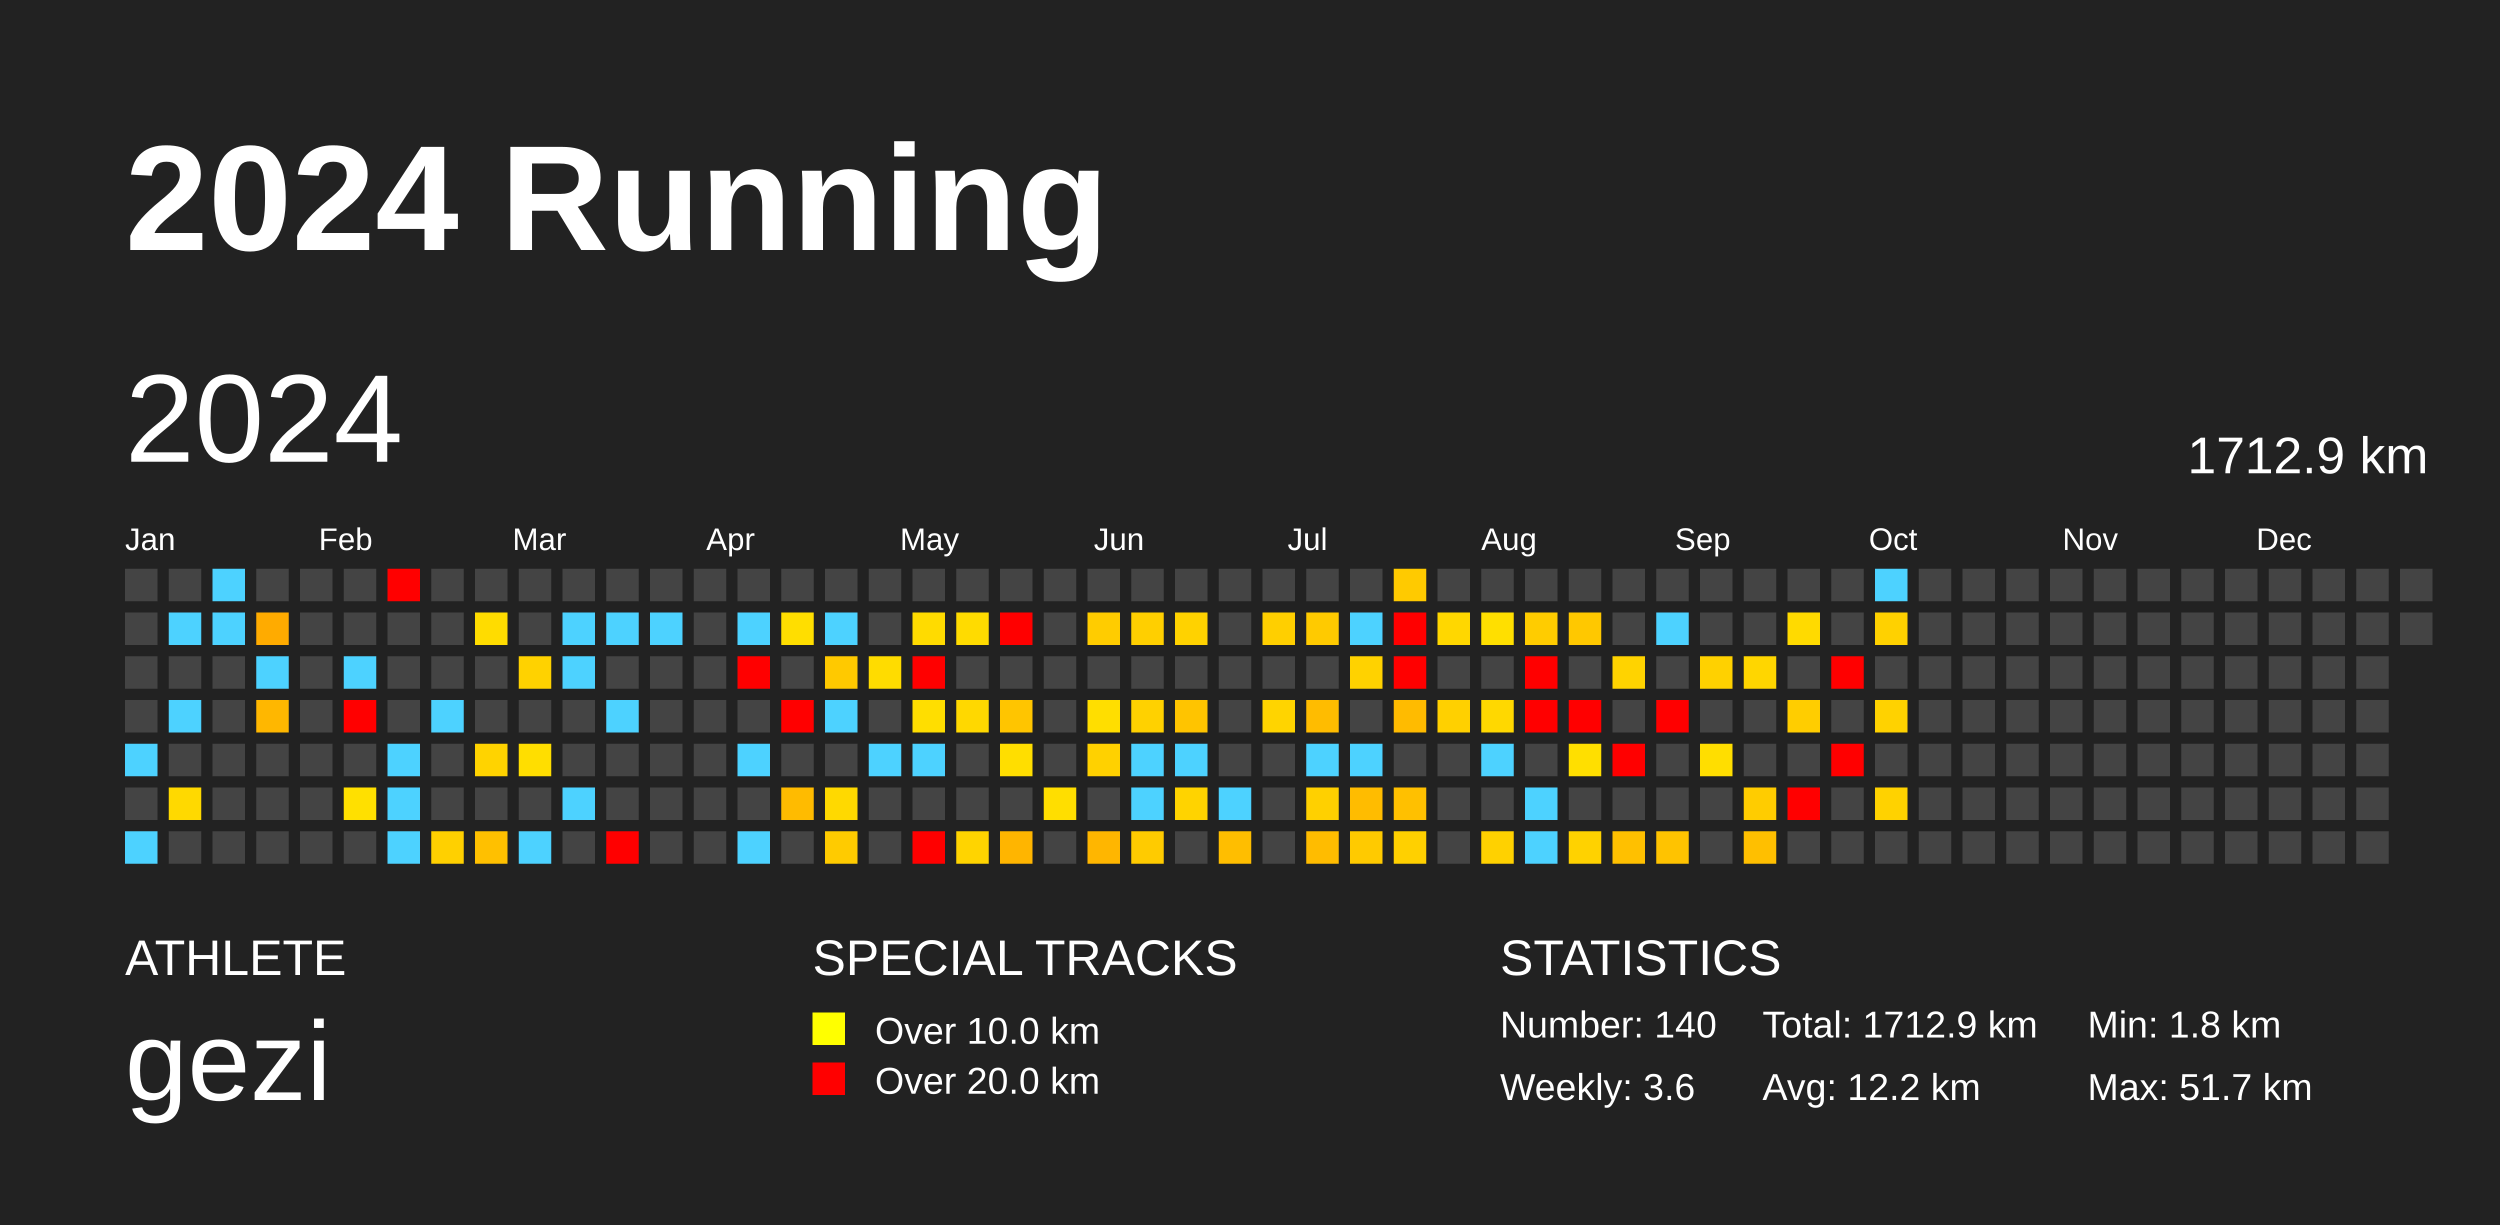
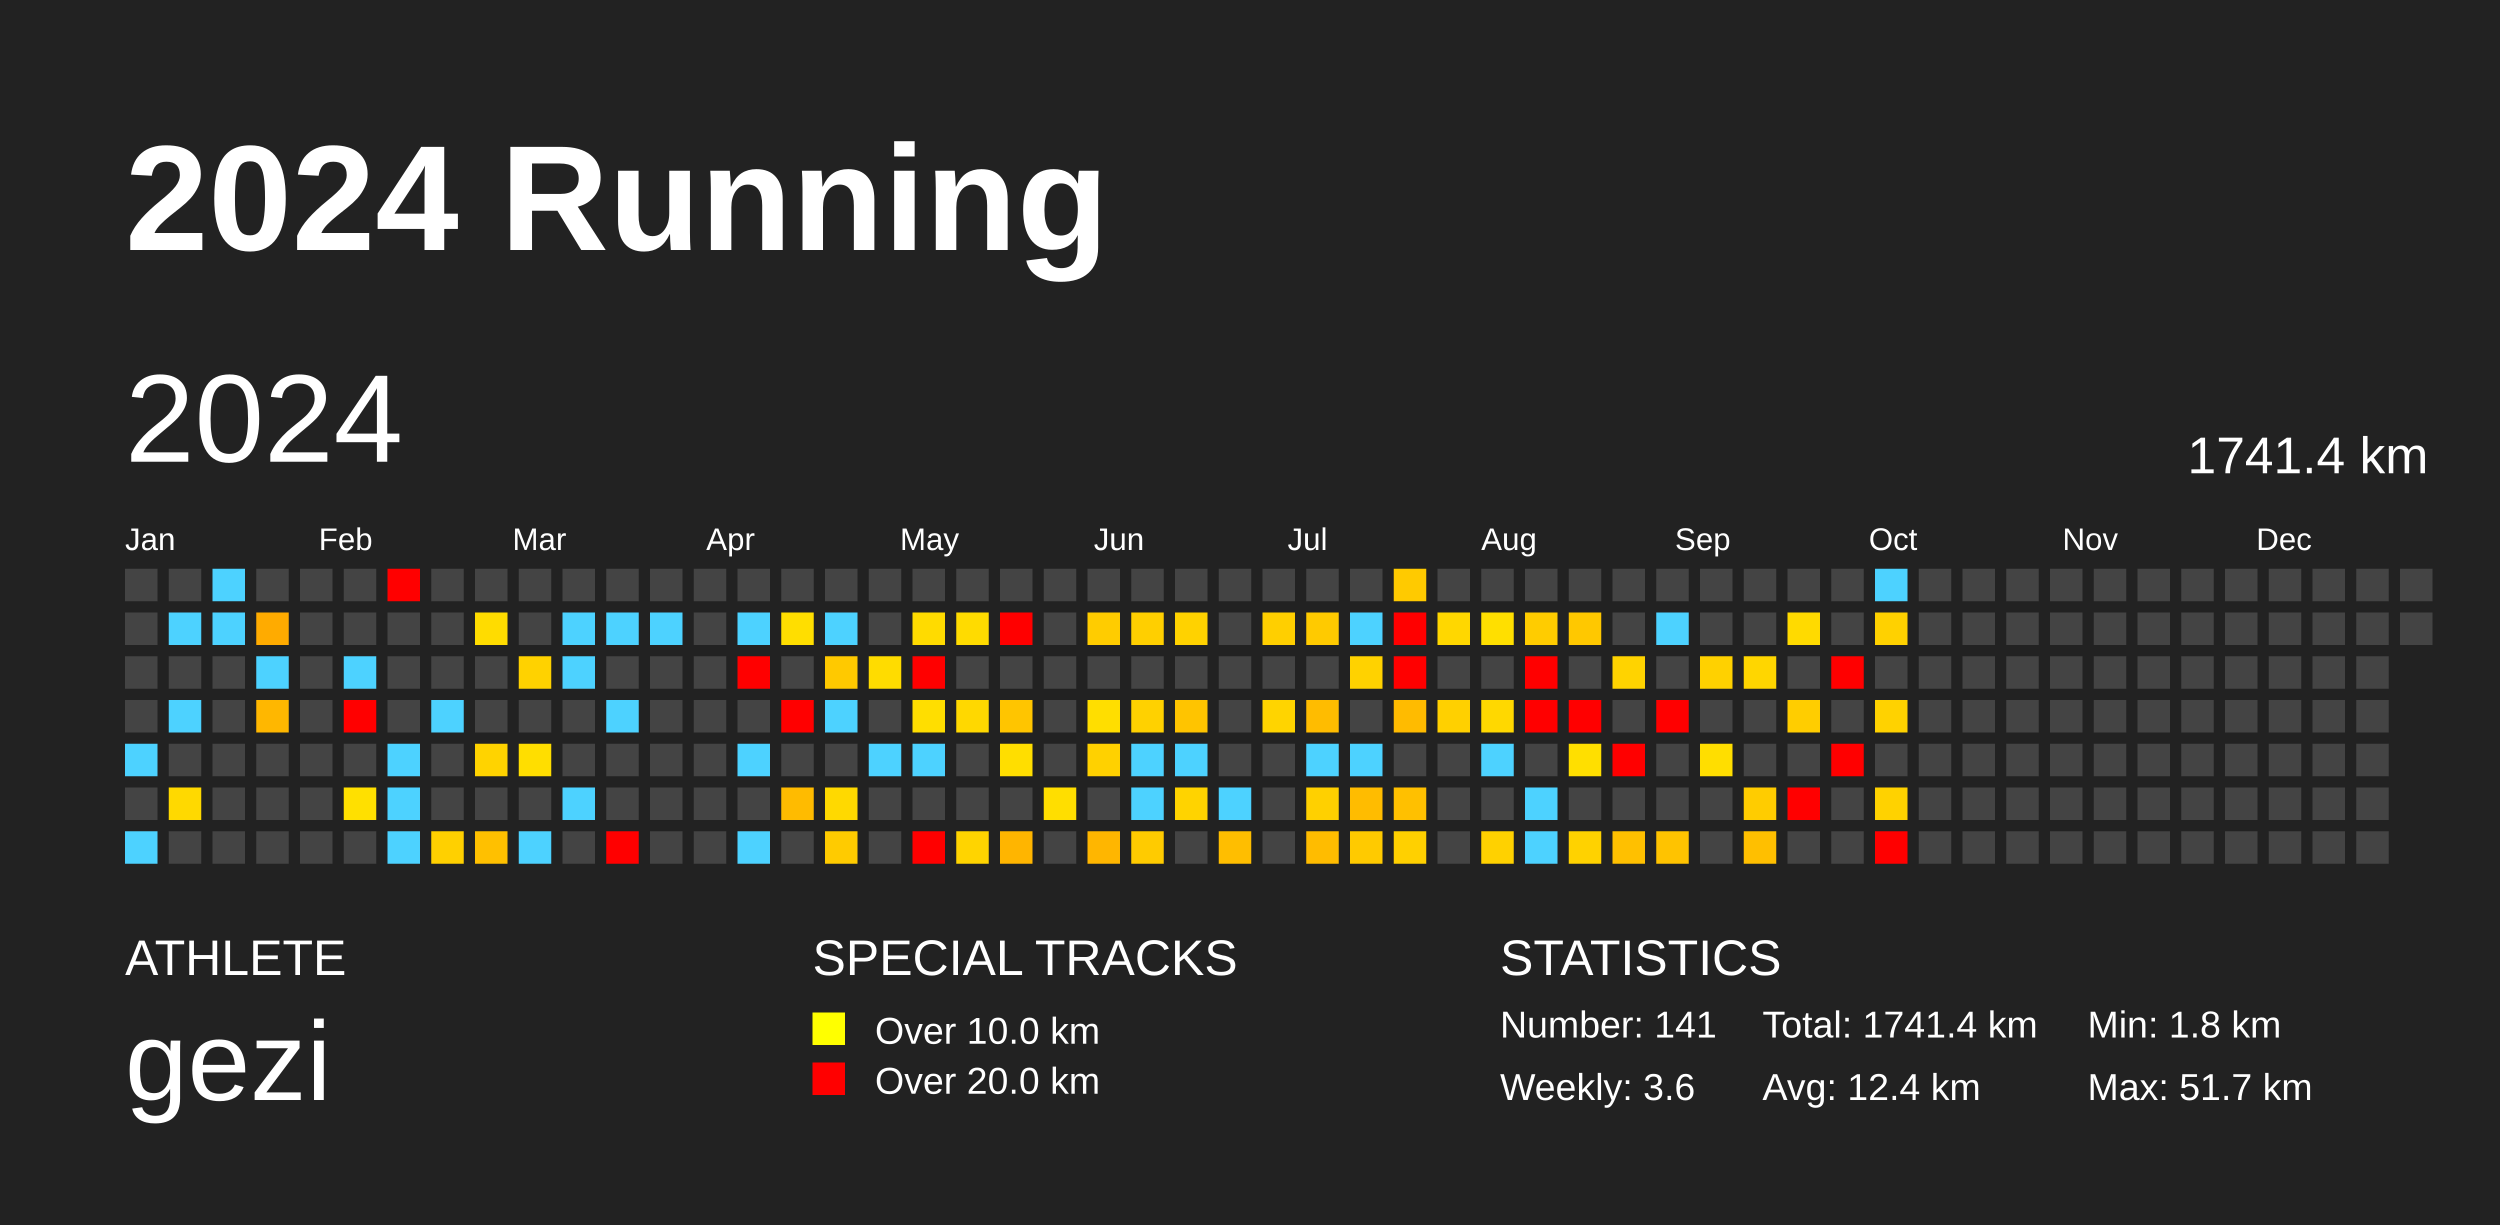
<svg xmlns="http://www.w3.org/2000/svg" baseProfile="full" height="98mm" version="1.1" viewBox="0,0,200,98" width="200mm">
  <defs />
  <rect fill="#222222" height="98" width="200" x="0" y="0" />
  <text fill="#FFFFFF" style="font-size:12px; font-family:Arial; font-weight:bold;" x="10" y="20">2024 Running</text>
  <text fill="#FFFFFF" style="font-size:4px; font-family:Arial" x="10" y="78">ATHLETE</text>
  <text fill="#FFFFFF" style="font-size:9px; font-family:Arial" x="10" y="88">gezi</text>
  <text fill="#FFFFFF" style="font-size:4px; font-family:Arial" x="65" y="78">SPECIAL TRACKS</text>
  <rect fill="yellow" height="2.6" width="2.6" x="65" y="81" />
  <text fill="#FFFFFF" style="font-size:3px; font-family:Arial" x="70" y="83.5">Over 10.0 km</text>
  <rect fill="red" height="2.6" width="2.6" x="65" y="85" />
  <text fill="#FFFFFF" style="font-size:3px; font-family:Arial" x="70" y="87.5">Over 20.0 km</text>
  <text fill="#FFFFFF" style="font-size:4px; font-family:Arial" x="120" y="78">STATISTICS</text>
-   <text fill="#FFFFFF" style="font-size:3px; font-family:Arial" x="120" y="83">Number: 140</text>
+   <text fill="#FFFFFF" style="font-size:3px; font-family:Arial" x="120" y="83">Number: 141</text>
  <text fill="#FFFFFF" style="font-size:3px; font-family:Arial" x="120" y="88">Weekly: 3.6</text>
-   <text fill="#FFFFFF" style="font-size:3px; font-family:Arial" x="141" y="83">Total: 1712.9 km</text>
-   <text fill="#FFFFFF" style="font-size:3px; font-family:Arial" x="141" y="88">Avg: 12.2 km</text>
+   <text fill="#FFFFFF" style="font-size:3px; font-family:Arial" x="141" y="83">Total: 1741.4 km</text>
+   <text fill="#FFFFFF" style="font-size:3px; font-family:Arial" x="141" y="88">Avg: 12.4 km</text>
  <text fill="#FFFFFF" style="font-size:3px; font-family:Arial" x="167" y="83">Min: 1.8 km</text>
  <text fill="#FFFFFF" style="font-size:3px; font-family:Arial" x="167" y="88">Max: 51.7 km</text>
  <text dominant-baseline="hanging" fill="#FFFFFF" style="font-size:10.0px; font-family:Arial;" x="10" y="30">2024</text>
-   <text dominant-baseline="hanging" fill="#FFFFFF" style="font-size:4.125px; font-family:Arial;" x="175" y="35">1712.9 km</text>
+   <text dominant-baseline="hanging" fill="#FFFFFF" style="font-size:4.125px; font-family:Arial;" x="175" y="35">1741.4 km</text>
  <text fill="#FFFFFF" style="font-size:2.5px; font-family:Arial" x="10.0" y="44">Jan</text>
  <text fill="#FFFFFF" style="font-size:2.5px; font-family:Arial" x="25.5" y="44">Feb</text>
  <text fill="#FFFFFF" style="font-size:2.5px; font-family:Arial" x="41.0" y="44">Mar</text>
  <text fill="#FFFFFF" style="font-size:2.5px; font-family:Arial" x="56.5" y="44">Apr</text>
  <text fill="#FFFFFF" style="font-size:2.5px; font-family:Arial" x="72.0" y="44">May</text>
  <text fill="#FFFFFF" style="font-size:2.5px; font-family:Arial" x="87.5" y="44">Jun</text>
  <text fill="#FFFFFF" style="font-size:2.5px; font-family:Arial" x="103.0" y="44">Jul</text>
  <text fill="#FFFFFF" style="font-size:2.5px; font-family:Arial" x="118.5" y="44">Aug</text>
  <text fill="#FFFFFF" style="font-size:2.5px; font-family:Arial" x="134.0" y="44">Sep</text>
  <text fill="#FFFFFF" style="font-size:2.5px; font-family:Arial" x="149.5" y="44">Oct</text>
  <text fill="#FFFFFF" style="font-size:2.5px; font-family:Arial" x="165.0" y="44">Nov</text>
  <text fill="#FFFFFF" style="font-size:2.5px; font-family:Arial" x="180.5" y="44">Dec</text>
  <rect fill="#444444" height="2.6" width="2.6" x="10.0" y="45.5" />
  <rect fill="#444444" height="2.6" width="2.6" x="10.0" y="49.0" />
  <rect fill="#444444" height="2.6" width="2.6" x="10.0" y="52.5" />
  <rect fill="#444444" height="2.6" width="2.6" x="10.0" y="56.0" />
  <rect fill="#4dd2ff" height="2.6" width="2.6" x="10.0" y="59.5" />
  <rect fill="#444444" height="2.6" width="2.6" x="10.0" y="63.0" />
  <rect fill="#4dd2ff" height="2.6" width="2.6" x="10.0" y="66.5" />
  <rect fill="#444444" height="2.6" width="2.6" x="13.5" y="45.5" />
  <rect fill="#4dd2ff" height="2.6" width="2.6" x="13.5" y="49.0" />
  <rect fill="#444444" height="2.6" width="2.6" x="13.5" y="52.5" />
  <rect fill="#4dd2ff" height="2.6" width="2.6" x="13.5" y="56.0" />
  <rect fill="#444444" height="2.6" width="2.6" x="13.5" y="59.5" />
  <rect fill="#ffd900" height="2.6" width="2.6" x="13.5" y="63.0" />
  <rect fill="#444444" height="2.6" width="2.6" x="13.5" y="66.5" />
  <rect fill="#4dd2ff" height="2.6" width="2.6" x="17.0" y="45.5" />
  <rect fill="#4dd2ff" height="2.6" width="2.6" x="17.0" y="49.0" />
  <rect fill="#444444" height="2.6" width="2.6" x="17.0" y="52.5" />
  <rect fill="#444444" height="2.6" width="2.6" x="17.0" y="56.0" />
  <rect fill="#444444" height="2.6" width="2.6" x="17.0" y="59.5" />
  <rect fill="#444444" height="2.6" width="2.6" x="17.0" y="63.0" />
  <rect fill="#444444" height="2.6" width="2.6" x="17.0" y="66.5" />
  <rect fill="#444444" height="2.6" width="2.6" x="20.5" y="45.5" />
  <rect fill="#ffab00" height="2.6" width="2.6" x="20.5" y="49.0" />
  <rect fill="#4dd2ff" height="2.6" width="2.6" x="20.5" y="52.5" />
  <rect fill="#ffb700" height="2.6" width="2.6" x="20.5" y="56.0" />
  <rect fill="#444444" height="2.6" width="2.6" x="20.5" y="59.5" />
  <rect fill="#444444" height="2.6" width="2.6" x="20.5" y="63.0" />
  <rect fill="#444444" height="2.6" width="2.6" x="20.5" y="66.5" />
  <rect fill="#444444" height="2.6" width="2.6" x="24.0" y="45.5" />
  <rect fill="#444444" height="2.6" width="2.6" x="24.0" y="49.0" />
  <rect fill="#444444" height="2.6" width="2.6" x="24.0" y="52.5" />
  <rect fill="#444444" height="2.6" width="2.6" x="24.0" y="56.0" />
  <rect fill="#444444" height="2.6" width="2.6" x="24.0" y="59.5" />
  <rect fill="#444444" height="2.6" width="2.6" x="24.0" y="63.0" />
  <rect fill="#444444" height="2.6" width="2.6" x="24.0" y="66.5" />
  <rect fill="#444444" height="2.6" width="2.6" x="27.5" y="45.5" />
  <rect fill="#444444" height="2.6" width="2.6" x="27.5" y="49.0" />
  <rect fill="#4dd2ff" height="2.6" width="2.6" x="27.5" y="52.5" />
  <rect fill="red" height="2.6" width="2.6" x="27.5" y="56.0" />
  <rect fill="#444444" height="2.6" width="2.6" x="27.5" y="59.5" />
  <rect fill="#ffe000" height="2.6" width="2.6" x="27.5" y="63.0" />
  <rect fill="#444444" height="2.6" width="2.6" x="27.5" y="66.5" />
  <rect fill="red" height="2.6" width="2.6" x="31.0" y="45.5" />
  <rect fill="#444444" height="2.6" width="2.6" x="31.0" y="49.0" />
  <rect fill="#444444" height="2.6" width="2.6" x="31.0" y="52.5" />
  <rect fill="#444444" height="2.6" width="2.6" x="31.0" y="56.0" />
  <rect fill="#4dd2ff" height="2.6" width="2.6" x="31.0" y="59.5" />
  <rect fill="#4dd2ff" height="2.6" width="2.6" x="31.0" y="63.0" />
  <rect fill="#4dd2ff" height="2.6" width="2.6" x="31.0" y="66.5" />
  <rect fill="#444444" height="2.6" width="2.6" x="34.5" y="45.5" />
  <rect fill="#444444" height="2.6" width="2.6" x="34.5" y="49.0" />
  <rect fill="#444444" height="2.6" width="2.6" x="34.5" y="52.5" />
  <rect fill="#4dd2ff" height="2.6" width="2.6" x="34.5" y="56.0" />
  <rect fill="#444444" height="2.6" width="2.6" x="34.5" y="59.5" />
  <rect fill="#444444" height="2.6" width="2.6" x="34.5" y="63.0" />
  <rect fill="#ffd000" height="2.6" width="2.6" x="34.5" y="66.5" />
  <rect fill="#444444" height="2.6" width="2.6" x="38.0" y="45.5" />
  <rect fill="#ffdc00" height="2.6" width="2.6" x="38.0" y="49.0" />
  <rect fill="#444444" height="2.6" width="2.6" x="38.0" y="52.5" />
  <rect fill="#444444" height="2.6" width="2.6" x="38.0" y="56.0" />
  <rect fill="#ffd300" height="2.6" width="2.6" x="38.0" y="59.5" />
  <rect fill="#444444" height="2.6" width="2.6" x="38.0" y="63.0" />
  <rect fill="#ffc000" height="2.6" width="2.6" x="38.0" y="66.5" />
  <rect fill="#444444" height="2.6" width="2.6" x="41.5" y="45.5" />
  <rect fill="#444444" height="2.6" width="2.6" x="41.5" y="49.0" />
  <rect fill="#ffd200" height="2.6" width="2.6" x="41.5" y="52.5" />
  <rect fill="#444444" height="2.6" width="2.6" x="41.5" y="56.0" />
  <rect fill="#ffde00" height="2.6" width="2.6" x="41.5" y="59.5" />
  <rect fill="#444444" height="2.6" width="2.6" x="41.5" y="63.0" />
  <rect fill="#4dd2ff" height="2.6" width="2.6" x="41.5" y="66.5" />
  <rect fill="#444444" height="2.6" width="2.6" x="45.0" y="45.5" />
  <rect fill="#4dd2ff" height="2.6" width="2.6" x="45.0" y="49.0" />
  <rect fill="#4dd2ff" height="2.6" width="2.6" x="45.0" y="52.5" />
  <rect fill="#444444" height="2.6" width="2.6" x="45.0" y="56.0" />
  <rect fill="#444444" height="2.6" width="2.6" x="45.0" y="59.5" />
  <rect fill="#4dd2ff" height="2.6" width="2.6" x="45.0" y="63.0" />
  <rect fill="#444444" height="2.6" width="2.6" x="45.0" y="66.5" />
  <rect fill="#444444" height="2.6" width="2.6" x="48.5" y="45.5" />
  <rect fill="#4dd2ff" height="2.6" width="2.6" x="48.5" y="49.0" />
  <rect fill="#444444" height="2.6" width="2.6" x="48.5" y="52.5" />
  <rect fill="#4dd2ff" height="2.6" width="2.6" x="48.5" y="56.0" />
  <rect fill="#444444" height="2.6" width="2.6" x="48.5" y="59.5" />
  <rect fill="#444444" height="2.6" width="2.6" x="48.5" y="63.0" />
  <rect fill="red" height="2.6" width="2.6" x="48.5" y="66.5" />
  <rect fill="#444444" height="2.6" width="2.6" x="52.0" y="45.5" />
  <rect fill="#4dd2ff" height="2.6" width="2.6" x="52.0" y="49.0" />
  <rect fill="#444444" height="2.6" width="2.6" x="52.0" y="52.5" />
  <rect fill="#444444" height="2.6" width="2.6" x="52.0" y="56.0" />
  <rect fill="#444444" height="2.6" width="2.6" x="52.0" y="59.5" />
  <rect fill="#444444" height="2.6" width="2.6" x="52.0" y="63.0" />
  <rect fill="#444444" height="2.6" width="2.6" x="52.0" y="66.5" />
  <rect fill="#444444" height="2.6" width="2.6" x="55.5" y="45.5" />
  <rect fill="#444444" height="2.6" width="2.6" x="55.5" y="49.0" />
  <rect fill="#444444" height="2.6" width="2.6" x="55.5" y="52.5" />
  <rect fill="#444444" height="2.6" width="2.6" x="55.5" y="56.0" />
  <rect fill="#444444" height="2.6" width="2.6" x="55.5" y="59.5" />
  <rect fill="#444444" height="2.6" width="2.6" x="55.5" y="63.0" />
  <rect fill="#444444" height="2.6" width="2.6" x="55.5" y="66.5" />
  <rect fill="#444444" height="2.6" width="2.6" x="59.0" y="45.5" />
  <rect fill="#4dd2ff" height="2.6" width="2.6" x="59.0" y="49.0" />
  <rect fill="red" height="2.6" width="2.6" x="59.0" y="52.5" />
  <rect fill="#444444" height="2.6" width="2.6" x="59.0" y="56.0" />
  <rect fill="#4dd2ff" height="2.6" width="2.6" x="59.0" y="59.5" />
  <rect fill="#444444" height="2.6" width="2.6" x="59.0" y="63.0" />
  <rect fill="#4dd2ff" height="2.6" width="2.6" x="59.0" y="66.5" />
  <rect fill="#444444" height="2.6" width="2.6" x="62.5" y="45.5" />
  <rect fill="#ffde00" height="2.6" width="2.6" x="62.5" y="49.0" />
  <rect fill="#444444" height="2.6" width="2.6" x="62.5" y="52.5" />
  <rect fill="red" height="2.6" width="2.6" x="62.5" y="56.0" />
  <rect fill="#444444" height="2.6" width="2.6" x="62.5" y="59.5" />
  <rect fill="#ffbb00" height="2.6" width="2.6" x="62.5" y="63.0" />
  <rect fill="#444444" height="2.6" width="2.6" x="62.5" y="66.5" />
  <rect fill="#444444" height="2.6" width="2.6" x="66.0" y="45.5" />
  <rect fill="#4dd2ff" height="2.6" width="2.6" x="66.0" y="49.0" />
  <rect fill="#ffc900" height="2.6" width="2.6" x="66.0" y="52.5" />
  <rect fill="#4dd2ff" height="2.6" width="2.6" x="66.0" y="56.0" />
  <rect fill="#444444" height="2.6" width="2.6" x="66.0" y="59.5" />
  <rect fill="#ffd900" height="2.6" width="2.6" x="66.0" y="63.0" />
  <rect fill="#ffcb00" height="2.6" width="2.6" x="66.0" y="66.5" />
  <rect fill="#444444" height="2.6" width="2.6" x="69.5" y="45.5" />
  <rect fill="#444444" height="2.6" width="2.6" x="69.5" y="49.0" />
  <rect fill="#ffdc00" height="2.6" width="2.6" x="69.5" y="52.5" />
  <rect fill="#444444" height="2.6" width="2.6" x="69.5" y="56.0" />
  <rect fill="#4dd2ff" height="2.6" width="2.6" x="69.5" y="59.5" />
  <rect fill="#444444" height="2.6" width="2.6" x="69.5" y="63.0" />
  <rect fill="#444444" height="2.6" width="2.6" x="69.5" y="66.5" />
  <rect fill="#444444" height="2.6" width="2.6" x="73.0" y="45.5" />
  <rect fill="#ffdb00" height="2.6" width="2.6" x="73.0" y="49.0" />
  <rect fill="red" height="2.6" width="2.6" x="73.0" y="52.5" />
  <rect fill="#ffde00" height="2.6" width="2.6" x="73.0" y="56.0" />
  <rect fill="#4dd2ff" height="2.6" width="2.6" x="73.0" y="59.5" />
  <rect fill="#444444" height="2.6" width="2.6" x="73.0" y="63.0" />
  <rect fill="red" height="2.6" width="2.6" x="73.0" y="66.5" />
  <rect fill="#444444" height="2.6" width="2.6" x="76.5" y="45.5" />
  <rect fill="#ffdb00" height="2.6" width="2.6" x="76.5" y="49.0" />
  <rect fill="#444444" height="2.6" width="2.6" x="76.5" y="52.5" />
  <rect fill="#ffd800" height="2.6" width="2.6" x="76.5" y="56.0" />
  <rect fill="#444444" height="2.6" width="2.6" x="76.5" y="59.5" />
  <rect fill="#444444" height="2.6" width="2.6" x="76.5" y="63.0" />
  <rect fill="#ffd400" height="2.6" width="2.6" x="76.5" y="66.5" />
  <rect fill="#444444" height="2.6" width="2.6" x="80.0" y="45.5" />
  <rect fill="red" height="2.6" width="2.6" x="80.0" y="49.0" />
  <rect fill="#444444" height="2.6" width="2.6" x="80.0" y="52.5" />
  <rect fill="#ffc500" height="2.6" width="2.6" x="80.0" y="56.0" />
  <rect fill="#ffde00" height="2.6" width="2.6" x="80.0" y="59.5" />
  <rect fill="#444444" height="2.6" width="2.6" x="80.0" y="63.0" />
  <rect fill="#ffb500" height="2.6" width="2.6" x="80.0" y="66.5" />
  <rect fill="#444444" height="2.6" width="2.6" x="83.5" y="45.5" />
  <rect fill="#444444" height="2.6" width="2.6" x="83.5" y="49.0" />
  <rect fill="#444444" height="2.6" width="2.6" x="83.5" y="52.5" />
  <rect fill="#444444" height="2.6" width="2.6" x="83.5" y="56.0" />
  <rect fill="#444444" height="2.6" width="2.6" x="83.5" y="59.5" />
  <rect fill="#ffde00" height="2.6" width="2.6" x="83.5" y="63.0" />
  <rect fill="#444444" height="2.6" width="2.6" x="83.5" y="66.5" />
  <rect fill="#444444" height="2.6" width="2.6" x="87.0" y="45.5" />
  <rect fill="#ffcc00" height="2.6" width="2.6" x="87.0" y="49.0" />
  <rect fill="#444444" height="2.6" width="2.6" x="87.0" y="52.5" />
  <rect fill="#ffde00" height="2.6" width="2.6" x="87.0" y="56.0" />
  <rect fill="#ffd100" height="2.6" width="2.6" x="87.0" y="59.5" />
  <rect fill="#444444" height="2.6" width="2.6" x="87.0" y="63.0" />
  <rect fill="#ffb600" height="2.6" width="2.6" x="87.0" y="66.5" />
  <rect fill="#444444" height="2.6" width="2.6" x="90.5" y="45.5" />
  <rect fill="#ffcf00" height="2.6" width="2.6" x="90.5" y="49.0" />
  <rect fill="#444444" height="2.6" width="2.6" x="90.5" y="52.5" />
  <rect fill="#ffd100" height="2.6" width="2.6" x="90.5" y="56.0" />
  <rect fill="#4dd2ff" height="2.6" width="2.6" x="90.5" y="59.5" />
  <rect fill="#4dd2ff" height="2.6" width="2.6" x="90.5" y="63.0" />
  <rect fill="#ffcb00" height="2.6" width="2.6" x="90.5" y="66.5" />
  <rect fill="#444444" height="2.6" width="2.6" x="94.0" y="45.5" />
  <rect fill="#ffd200" height="2.6" width="2.6" x="94.0" y="49.0" />
  <rect fill="#444444" height="2.6" width="2.6" x="94.0" y="52.5" />
  <rect fill="#ffc400" height="2.6" width="2.6" x="94.0" y="56.0" />
  <rect fill="#4dd2ff" height="2.6" width="2.6" x="94.0" y="59.5" />
  <rect fill="#ffd300" height="2.6" width="2.6" x="94.0" y="63.0" />
  <rect fill="#444444" height="2.6" width="2.6" x="94.0" y="66.5" />
  <rect fill="#444444" height="2.6" width="2.6" x="97.5" y="45.5" />
  <rect fill="#444444" height="2.6" width="2.6" x="97.5" y="49.0" />
  <rect fill="#444444" height="2.6" width="2.6" x="97.5" y="52.5" />
  <rect fill="#444444" height="2.6" width="2.6" x="97.5" y="56.0" />
  <rect fill="#444444" height="2.6" width="2.6" x="97.5" y="59.5" />
  <rect fill="#4dd2ff" height="2.6" width="2.6" x="97.5" y="63.0" />
  <rect fill="#ffbe00" height="2.6" width="2.6" x="97.5" y="66.5" />
  <rect fill="#444444" height="2.6" width="2.6" x="101.0" y="45.5" />
  <rect fill="#ffcf00" height="2.6" width="2.6" x="101.0" y="49.0" />
  <rect fill="#444444" height="2.6" width="2.6" x="101.0" y="52.5" />
  <rect fill="#ffd400" height="2.6" width="2.6" x="101.0" y="56.0" />
  <rect fill="#444444" height="2.6" width="2.6" x="101.0" y="59.5" />
  <rect fill="#444444" height="2.6" width="2.6" x="101.0" y="63.0" />
  <rect fill="#444444" height="2.6" width="2.6" x="101.0" y="66.5" />
  <rect fill="#444444" height="2.6" width="2.6" x="104.5" y="45.5" />
  <rect fill="#ffca00" height="2.6" width="2.6" x="104.5" y="49.0" />
  <rect fill="#444444" height="2.6" width="2.6" x="104.5" y="52.5" />
  <rect fill="#ffbc00" height="2.6" width="2.6" x="104.5" y="56.0" />
  <rect fill="#4dd2ff" height="2.6" width="2.6" x="104.5" y="59.5" />
  <rect fill="#ffd000" height="2.6" width="2.6" x="104.5" y="63.0" />
  <rect fill="#ffbc00" height="2.6" width="2.6" x="104.5" y="66.5" />
  <rect fill="#444444" height="2.6" width="2.6" x="108.0" y="45.5" />
  <rect fill="#4dd2ff" height="2.6" width="2.6" x="108.0" y="49.0" />
  <rect fill="#ffd200" height="2.6" width="2.6" x="108.0" y="52.5" />
  <rect fill="#444444" height="2.6" width="2.6" x="108.0" y="56.0" />
  <rect fill="#4dd2ff" height="2.6" width="2.6" x="108.0" y="59.5" />
  <rect fill="#ffbc00" height="2.6" width="2.6" x="108.0" y="63.0" />
  <rect fill="#ffca00" height="2.6" width="2.6" x="108.0" y="66.5" />
  <rect fill="#ffca00" height="2.6" width="2.6" x="111.5" y="45.5" />
  <rect fill="red" height="2.6" width="2.6" x="111.5" y="49.0" />
  <rect fill="red" height="2.6" width="2.6" x="111.5" y="52.5" />
  <rect fill="#ffbb00" height="2.6" width="2.6" x="111.5" y="56.0" />
  <rect fill="#444444" height="2.6" width="2.6" x="111.5" y="59.5" />
  <rect fill="#ffc000" height="2.6" width="2.6" x="111.5" y="63.0" />
  <rect fill="#ffd000" height="2.6" width="2.6" x="111.5" y="66.5" />
  <rect fill="#444444" height="2.6" width="2.6" x="115.0" y="45.5" />
  <rect fill="#ffd700" height="2.6" width="2.6" x="115.0" y="49.0" />
  <rect fill="#444444" height="2.6" width="2.6" x="115.0" y="52.5" />
  <rect fill="#ffd000" height="2.6" width="2.6" x="115.0" y="56.0" />
  <rect fill="#444444" height="2.6" width="2.6" x="115.0" y="59.5" />
  <rect fill="#444444" height="2.6" width="2.6" x="115.0" y="63.0" />
  <rect fill="#444444" height="2.6" width="2.6" x="115.0" y="66.5" />
  <rect fill="#444444" height="2.6" width="2.6" x="118.5" y="45.5" />
  <rect fill="#ffdf00" height="2.6" width="2.6" x="118.5" y="49.0" />
  <rect fill="#444444" height="2.6" width="2.6" x="118.5" y="52.5" />
  <rect fill="#ffd800" height="2.6" width="2.6" x="118.5" y="56.0" />
  <rect fill="#4dd2ff" height="2.6" width="2.6" x="118.5" y="59.5" />
  <rect fill="#444444" height="2.6" width="2.6" x="118.5" y="63.0" />
  <rect fill="#ffd100" height="2.6" width="2.6" x="118.5" y="66.5" />
  <rect fill="#444444" height="2.6" width="2.6" x="122.0" y="45.5" />
  <rect fill="#ffcc00" height="2.6" width="2.6" x="122.0" y="49.0" />
  <rect fill="red" height="2.6" width="2.6" x="122.0" y="52.5" />
  <rect fill="red" height="2.6" width="2.6" x="122.0" y="56.0" />
  <rect fill="#444444" height="2.6" width="2.6" x="122.0" y="59.5" />
  <rect fill="#4dd2ff" height="2.6" width="2.6" x="122.0" y="63.0" />
  <rect fill="#4dd2ff" height="2.6" width="2.6" x="122.0" y="66.5" />
  <rect fill="#444444" height="2.6" width="2.6" x="125.5" y="45.5" />
  <rect fill="#ffc800" height="2.6" width="2.6" x="125.5" y="49.0" />
  <rect fill="#444444" height="2.6" width="2.6" x="125.5" y="52.5" />
  <rect fill="red" height="2.6" width="2.6" x="125.5" y="56.0" />
  <rect fill="#ffdf00" height="2.6" width="2.6" x="125.5" y="59.5" />
  <rect fill="#444444" height="2.6" width="2.6" x="125.5" y="63.0" />
  <rect fill="#ffd200" height="2.6" width="2.6" x="125.5" y="66.5" />
  <rect fill="#444444" height="2.6" width="2.6" x="129.0" y="45.5" />
  <rect fill="#444444" height="2.6" width="2.6" x="129.0" y="49.0" />
  <rect fill="#ffd300" height="2.6" width="2.6" x="129.0" y="52.5" />
  <rect fill="#444444" height="2.6" width="2.6" x="129.0" y="56.0" />
  <rect fill="red" height="2.6" width="2.6" x="129.0" y="59.5" />
  <rect fill="#444444" height="2.6" width="2.6" x="129.0" y="63.0" />
  <rect fill="#ffc000" height="2.6" width="2.6" x="129.0" y="66.5" />
  <rect fill="#444444" height="2.6" width="2.6" x="132.5" y="45.5" />
  <rect fill="#4dd2ff" height="2.6" width="2.6" x="132.5" y="49.0" />
  <rect fill="#444444" height="2.6" width="2.6" x="132.5" y="52.5" />
  <rect fill="red" height="2.6" width="2.6" x="132.5" y="56.0" />
  <rect fill="#444444" height="2.6" width="2.6" x="132.5" y="59.5" />
  <rect fill="#444444" height="2.6" width="2.6" x="132.5" y="63.0" />
  <rect fill="#ffc300" height="2.6" width="2.6" x="132.5" y="66.5" />
  <rect fill="#444444" height="2.6" width="2.6" x="136.0" y="45.5" />
  <rect fill="#444444" height="2.6" width="2.6" x="136.0" y="49.0" />
  <rect fill="#ffd100" height="2.6" width="2.6" x="136.0" y="52.5" />
  <rect fill="#444444" height="2.6" width="2.6" x="136.0" y="56.0" />
  <rect fill="#ffde00" height="2.6" width="2.6" x="136.0" y="59.5" />
  <rect fill="#444444" height="2.6" width="2.6" x="136.0" y="63.0" />
  <rect fill="#444444" height="2.6" width="2.6" x="136.0" y="66.5" />
  <rect fill="#444444" height="2.6" width="2.6" x="139.5" y="45.5" />
  <rect fill="#444444" height="2.6" width="2.6" x="139.5" y="49.0" />
  <rect fill="#ffd600" height="2.6" width="2.6" x="139.5" y="52.5" />
  <rect fill="#444444" height="2.6" width="2.6" x="139.5" y="56.0" />
  <rect fill="#444444" height="2.6" width="2.6" x="139.5" y="59.5" />
  <rect fill="#ffcc00" height="2.6" width="2.6" x="139.5" y="63.0" />
  <rect fill="#ffbf00" height="2.6" width="2.6" x="139.5" y="66.5" />
  <rect fill="#444444" height="2.6" width="2.6" x="143.0" y="45.5" />
  <rect fill="#ffda00" height="2.6" width="2.6" x="143.0" y="49.0" />
  <rect fill="#444444" height="2.6" width="2.6" x="143.0" y="52.5" />
  <rect fill="#ffcd00" height="2.6" width="2.6" x="143.0" y="56.0" />
  <rect fill="#444444" height="2.6" width="2.6" x="143.0" y="59.5" />
  <rect fill="red" height="2.6" width="2.6" x="143.0" y="63.0" />
  <rect fill="#444444" height="2.6" width="2.6" x="143.0" y="66.5" />
  <rect fill="#444444" height="2.6" width="2.6" x="146.5" y="45.5" />
  <rect fill="#444444" height="2.6" width="2.6" x="146.5" y="49.0" />
  <rect fill="red" height="2.6" width="2.6" x="146.5" y="52.5" />
  <rect fill="#444444" height="2.6" width="2.6" x="146.5" y="56.0" />
  <rect fill="red" height="2.6" width="2.6" x="146.5" y="59.5" />
  <rect fill="#444444" height="2.6" width="2.6" x="146.5" y="63.0" />
  <rect fill="#444444" height="2.6" width="2.6" x="146.5" y="66.5" />
  <rect fill="#4dd2ff" height="2.6" width="2.6" x="150.0" y="45.5" />
  <rect fill="#ffd100" height="2.6" width="2.6" x="150.0" y="49.0" />
  <rect fill="#444444" height="2.6" width="2.6" x="150.0" y="52.5" />
  <rect fill="#ffd200" height="2.6" width="2.6" x="150.0" y="56.0" />
  <rect fill="#444444" height="2.6" width="2.6" x="150.0" y="59.5" />
  <rect fill="#ffd200" height="2.6" width="2.6" x="150.0" y="63.0" />
-   <rect fill="#444444" height="2.6" width="2.6" x="150.0" y="66.5" />
+   <rect fill="red" height="2.6" width="2.6" x="150.0" y="66.5" />
  <rect fill="#444444" height="2.6" width="2.6" x="153.5" y="45.5" />
  <rect fill="#444444" height="2.6" width="2.6" x="153.5" y="49.0" />
  <rect fill="#444444" height="2.6" width="2.6" x="153.5" y="52.5" />
  <rect fill="#444444" height="2.6" width="2.6" x="153.5" y="56.0" />
  <rect fill="#444444" height="2.6" width="2.6" x="153.5" y="59.5" />
  <rect fill="#444444" height="2.6" width="2.6" x="153.5" y="63.0" />
  <rect fill="#444444" height="2.6" width="2.6" x="153.5" y="66.5" />
  <rect fill="#444444" height="2.6" width="2.6" x="157.0" y="45.5" />
  <rect fill="#444444" height="2.6" width="2.6" x="157.0" y="49.0" />
  <rect fill="#444444" height="2.6" width="2.6" x="157.0" y="52.5" />
  <rect fill="#444444" height="2.6" width="2.6" x="157.0" y="56.0" />
  <rect fill="#444444" height="2.6" width="2.6" x="157.0" y="59.5" />
  <rect fill="#444444" height="2.6" width="2.6" x="157.0" y="63.0" />
  <rect fill="#444444" height="2.6" width="2.6" x="157.0" y="66.5" />
  <rect fill="#444444" height="2.6" width="2.6" x="160.5" y="45.5" />
  <rect fill="#444444" height="2.6" width="2.6" x="160.5" y="49.0" />
  <rect fill="#444444" height="2.6" width="2.6" x="160.5" y="52.5" />
  <rect fill="#444444" height="2.6" width="2.6" x="160.5" y="56.0" />
  <rect fill="#444444" height="2.6" width="2.6" x="160.5" y="59.5" />
  <rect fill="#444444" height="2.6" width="2.6" x="160.5" y="63.0" />
  <rect fill="#444444" height="2.6" width="2.6" x="160.5" y="66.5" />
  <rect fill="#444444" height="2.6" width="2.6" x="164.0" y="45.5" />
  <rect fill="#444444" height="2.6" width="2.6" x="164.0" y="49.0" />
  <rect fill="#444444" height="2.6" width="2.6" x="164.0" y="52.5" />
  <rect fill="#444444" height="2.6" width="2.6" x="164.0" y="56.0" />
  <rect fill="#444444" height="2.6" width="2.6" x="164.0" y="59.5" />
  <rect fill="#444444" height="2.6" width="2.6" x="164.0" y="63.0" />
  <rect fill="#444444" height="2.6" width="2.6" x="164.0" y="66.5" />
  <rect fill="#444444" height="2.6" width="2.6" x="167.5" y="45.5" />
  <rect fill="#444444" height="2.6" width="2.6" x="167.5" y="49.0" />
  <rect fill="#444444" height="2.6" width="2.6" x="167.5" y="52.5" />
  <rect fill="#444444" height="2.6" width="2.6" x="167.5" y="56.0" />
  <rect fill="#444444" height="2.6" width="2.6" x="167.5" y="59.5" />
  <rect fill="#444444" height="2.6" width="2.6" x="167.5" y="63.0" />
  <rect fill="#444444" height="2.6" width="2.6" x="167.5" y="66.5" />
  <rect fill="#444444" height="2.6" width="2.6" x="171.0" y="45.5" />
  <rect fill="#444444" height="2.6" width="2.6" x="171.0" y="49.0" />
  <rect fill="#444444" height="2.6" width="2.6" x="171.0" y="52.5" />
  <rect fill="#444444" height="2.6" width="2.6" x="171.0" y="56.0" />
  <rect fill="#444444" height="2.6" width="2.6" x="171.0" y="59.5" />
  <rect fill="#444444" height="2.6" width="2.6" x="171.0" y="63.0" />
  <rect fill="#444444" height="2.6" width="2.6" x="171.0" y="66.5" />
  <rect fill="#444444" height="2.6" width="2.6" x="174.5" y="45.5" />
  <rect fill="#444444" height="2.6" width="2.6" x="174.5" y="49.0" />
  <rect fill="#444444" height="2.6" width="2.6" x="174.5" y="52.5" />
  <rect fill="#444444" height="2.6" width="2.6" x="174.5" y="56.0" />
  <rect fill="#444444" height="2.6" width="2.6" x="174.5" y="59.5" />
  <rect fill="#444444" height="2.6" width="2.6" x="174.5" y="63.0" />
  <rect fill="#444444" height="2.6" width="2.6" x="174.5" y="66.5" />
  <rect fill="#444444" height="2.6" width="2.6" x="178.0" y="45.5" />
  <rect fill="#444444" height="2.6" width="2.6" x="178.0" y="49.0" />
  <rect fill="#444444" height="2.6" width="2.6" x="178.0" y="52.5" />
  <rect fill="#444444" height="2.6" width="2.6" x="178.0" y="56.0" />
  <rect fill="#444444" height="2.6" width="2.6" x="178.0" y="59.5" />
  <rect fill="#444444" height="2.6" width="2.6" x="178.0" y="63.0" />
  <rect fill="#444444" height="2.6" width="2.6" x="178.0" y="66.5" />
  <rect fill="#444444" height="2.6" width="2.6" x="181.5" y="45.5" />
  <rect fill="#444444" height="2.6" width="2.6" x="181.5" y="49.0" />
  <rect fill="#444444" height="2.6" width="2.6" x="181.5" y="52.5" />
  <rect fill="#444444" height="2.6" width="2.6" x="181.5" y="56.0" />
  <rect fill="#444444" height="2.6" width="2.6" x="181.5" y="59.5" />
  <rect fill="#444444" height="2.6" width="2.6" x="181.5" y="63.0" />
  <rect fill="#444444" height="2.6" width="2.6" x="181.5" y="66.5" />
  <rect fill="#444444" height="2.6" width="2.6" x="185.0" y="45.5" />
  <rect fill="#444444" height="2.6" width="2.6" x="185.0" y="49.0" />
  <rect fill="#444444" height="2.6" width="2.6" x="185.0" y="52.5" />
  <rect fill="#444444" height="2.6" width="2.6" x="185.0" y="56.0" />
  <rect fill="#444444" height="2.6" width="2.6" x="185.0" y="59.5" />
  <rect fill="#444444" height="2.6" width="2.6" x="185.0" y="63.0" />
  <rect fill="#444444" height="2.6" width="2.6" x="185.0" y="66.5" />
  <rect fill="#444444" height="2.6" width="2.6" x="188.5" y="45.5" />
  <rect fill="#444444" height="2.6" width="2.6" x="188.5" y="49.0" />
  <rect fill="#444444" height="2.6" width="2.6" x="188.5" y="52.5" />
  <rect fill="#444444" height="2.6" width="2.6" x="188.5" y="56.0" />
  <rect fill="#444444" height="2.6" width="2.6" x="188.5" y="59.5" />
  <rect fill="#444444" height="2.6" width="2.6" x="188.5" y="63.0" />
  <rect fill="#444444" height="2.6" width="2.6" x="188.5" y="66.5" />
  <rect fill="#444444" height="2.6" width="2.6" x="192.0" y="45.5" />
  <rect fill="#444444" height="2.6" width="2.6" x="192.0" y="49.0" />
</svg>
